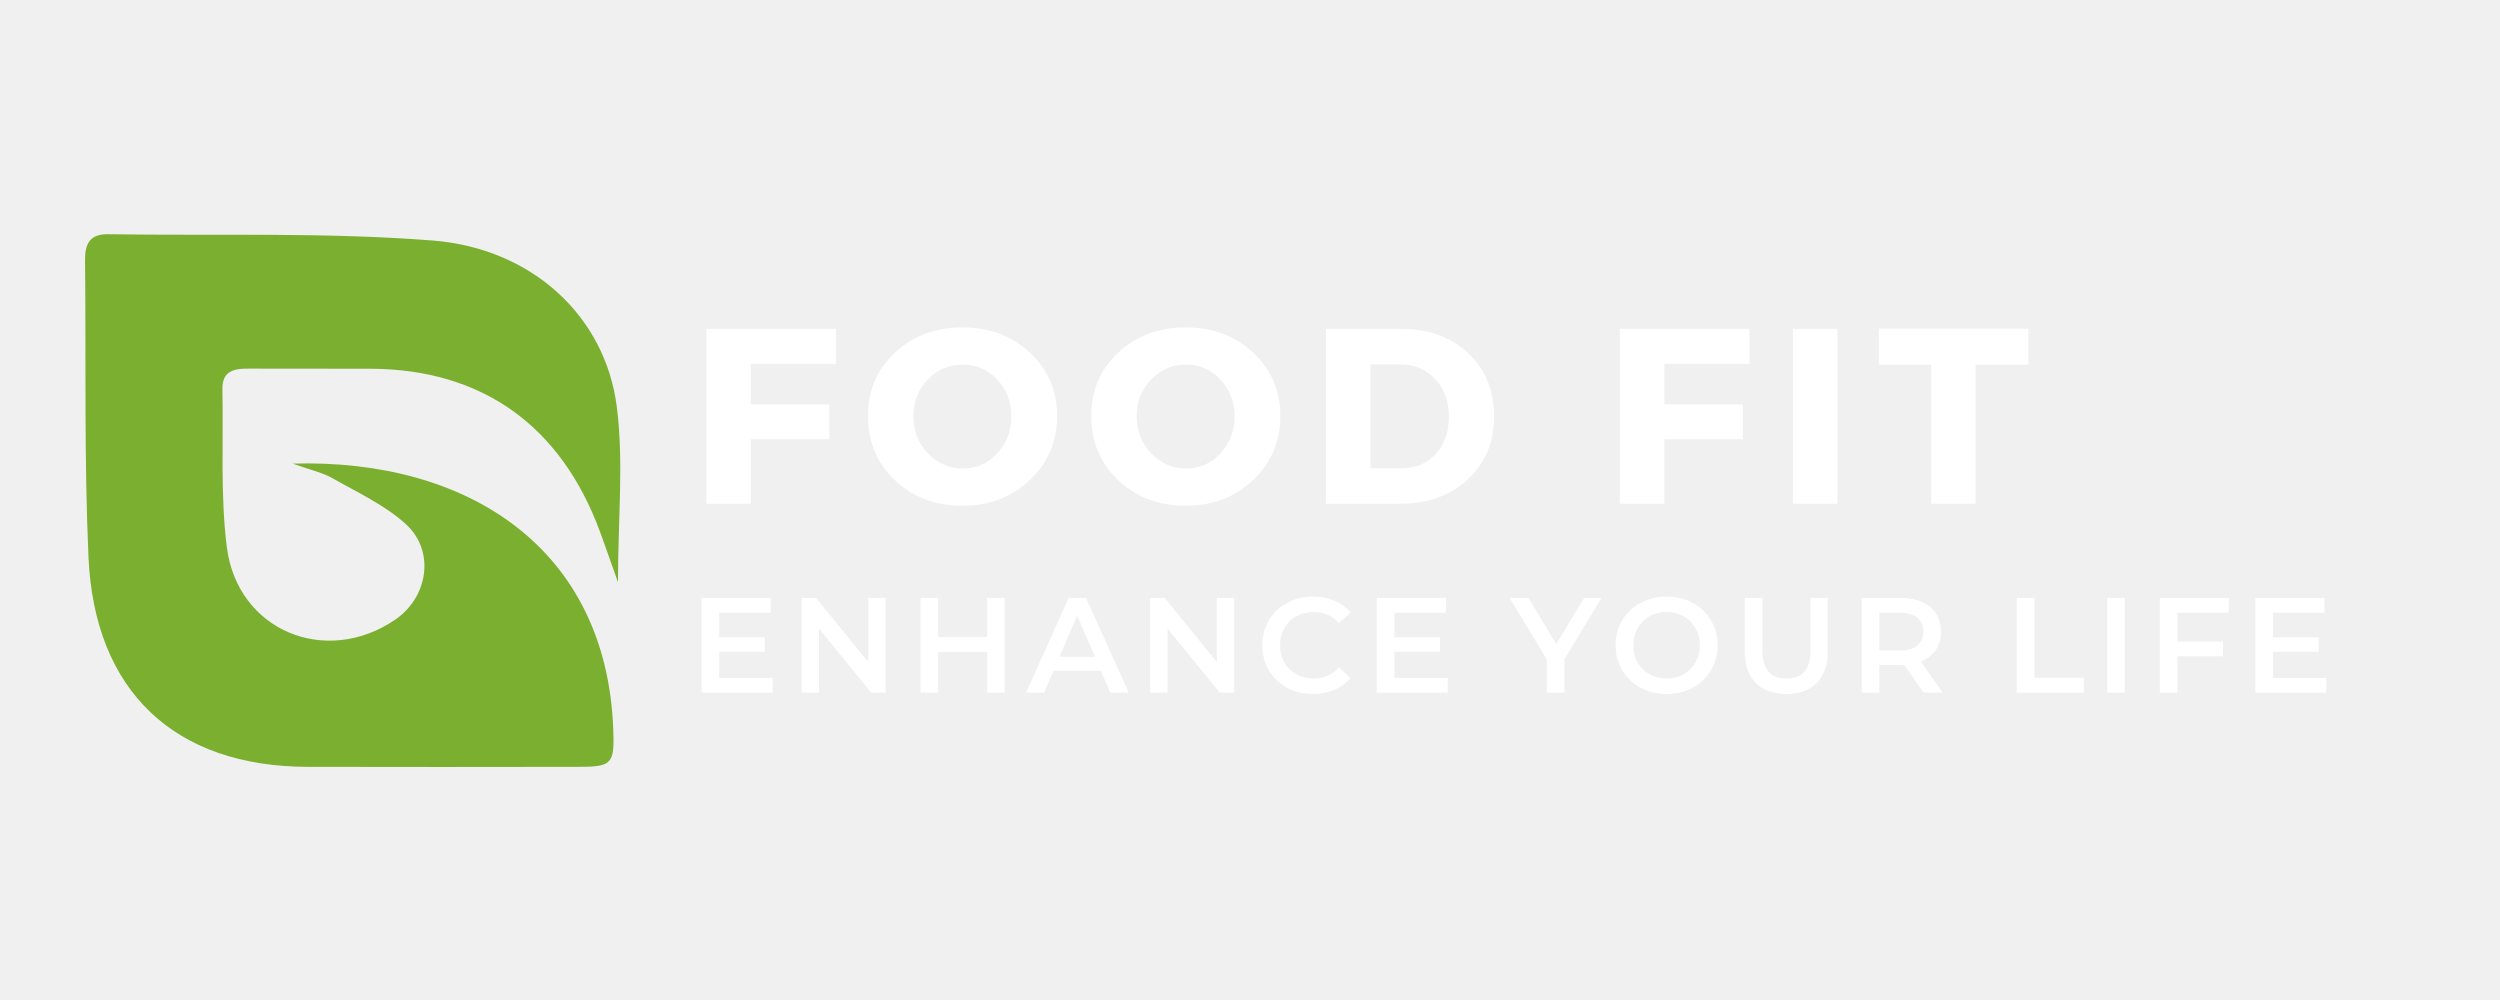
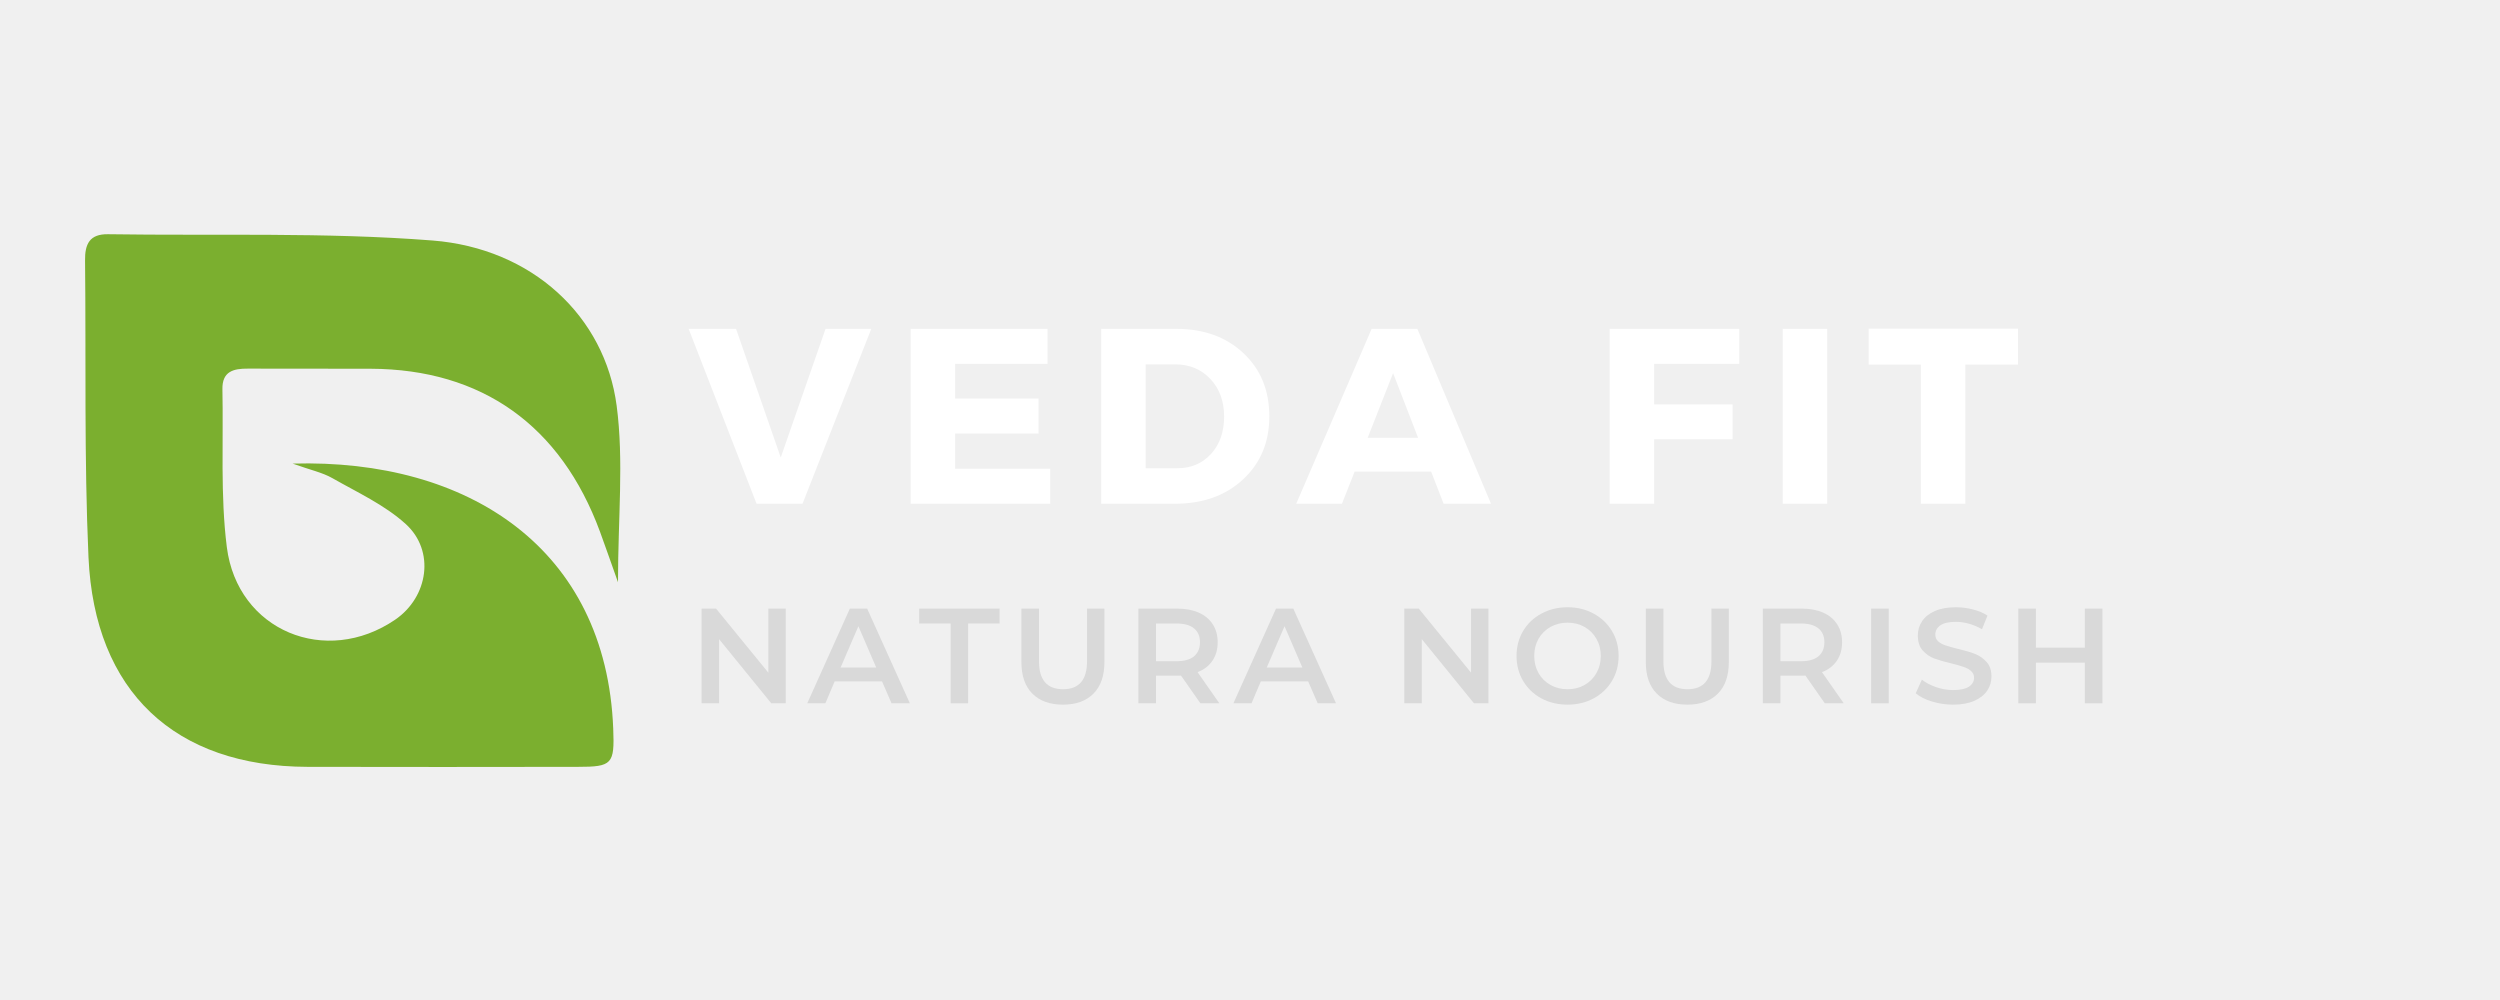
<svg xmlns="http://www.w3.org/2000/svg" width="500" zoomAndPan="magnify" viewBox="0 0 375 150" height="200" preserveAspectRatio="xMidYMid meet" version="1.0">
  <defs>
    <g />
-     <clipPath id="a29cf385f5">
+     <clipPath id="56b59e40b4">
      <path d="M 12.602 35 L 93.602 35 L 93.602 115.062 L 12.602 115.062 Z M 12.602 35 " clip-rule="nonzero" />
    </clipPath>
  </defs>
-   <g clip-path="url(#a29cf385f5)">
+   <g clip-path="url(#56b59e40b4)">
    <path fill="#7baf2f" d="M 43.887 69.539 C 70.219 68.793 90.934 82.258 91.984 109.309 C 92.199 114.621 91.824 115.027 86.688 115.027 C 73.164 115.047 59.641 115.062 46.137 115.027 C 26.227 114.977 14.184 103.75 13.273 83.59 C 12.613 68.777 12.918 53.926 12.758 39.094 C 12.723 36.609 13.434 35.098 16.184 35.133 C 32.418 35.383 48.703 34.812 64.867 36.074 C 79.816 37.246 90.734 47.426 92.5 60.871 C 93.59 69.133 92.699 77.656 92.699 87.336 C 91.539 84.07 90.789 81.918 90.004 79.77 C 84.117 63.801 72.27 55.383 55.609 55.312 C 49.473 55.277 43.316 55.328 37.18 55.293 C 35.023 55.277 33.309 55.703 33.363 58.387 C 33.523 66.289 33.043 74.266 34.023 82.062 C 35.609 94.621 48.902 100.055 59.301 92.934 C 64.242 89.539 65.297 82.629 60.855 78.598 C 57.68 75.723 53.594 73.855 49.828 71.707 C 48.348 70.871 46.617 70.516 43.887 69.539 Z M 43.887 69.539 " fill-opacity="1" fill-rule="nonzero" />
  </g>
  <g fill="#ffffff" fill-opacity="1">
    <g transform="translate(103.3303, 75.56366)">
+       <g>
+         <path d="M 17.047 0 L 10.156 0 L -0.031 -26.234 L 7.078 -26.234 L 13.781 -6.938 L 20.5 -26.234 L 27.359 -26.234 Z M 17.047 0 " />
+       </g>
+     </g>
+   </g>
+   <g fill="#ffffff" fill-opacity="1">
+     <g transform="translate(133.9726, 75.56366)">
+       <g>
+         <path d="M 23.156 -20.984 L 9.297 -20.984 L 9.297 -15.781 L 21.812 -15.781 L 21.812 -10.531 L 9.297 -10.531 L 9.297 -5.25 L 23.562 -5.25 L 23.562 0 L 2.625 0 L 2.625 -26.234 L 23.156 -26.234 Z M 23.156 -20.984 " />
+       </g>
+     </g>
+   </g>
+   <g fill="#ffffff" fill-opacity="1">
+     <g transform="translate(162.5547, 75.56366)">
+       <g>
+         <path d="M 2.625 -26.234 L 13.906 -26.234 C 18.02 -26.234 21.367 -25.02 23.953 -22.594 C 26.547 -20.164 27.844 -17.004 27.844 -13.109 C 27.844 -9.242 26.531 -6.094 23.906 -3.656 C 21.281 -1.219 17.859 0 13.641 0 L 2.625 0 Z M 9.297 -20.906 L 9.297 -5.328 L 14.047 -5.328 C 16.098 -5.328 17.781 -6.039 19.094 -7.469 C 20.406 -8.906 21.062 -10.773 21.062 -13.078 C 21.062 -15.379 20.375 -17.258 19 -18.719 C 17.625 -20.176 15.875 -20.906 13.75 -20.906 Z M 9.297 -20.906 " />
+       </g>
+     </g>
+   </g>
+   <g fill="#ffffff" fill-opacity="1">
+     <g transform="translate(194.6204, 75.56366)">
+       <g>
+         <path d="M 20.047 -4.828 L 8.578 -4.828 L 6.672 0 L -0.188 0 L 11.125 -26.234 L 17.984 -26.234 L 29.031 0 L 21.922 0 Z M 18.094 -9.891 L 14.344 -19.594 L 10.531 -9.891 Z M 18.094 -9.891 " />
+       </g>
+     </g>
+   </g>
+   <g fill="#ffffff" fill-opacity="1">
+     <g transform="translate(226.7985, 75.56366)">
+       <g />
+     </g>
+   </g>
+   <g fill="#ffffff" fill-opacity="1">
+     <g transform="translate(238.8242, 75.56366)">
      <g>
        <path d="M 22.062 -20.984 L 9.297 -20.984 L 9.297 -14.906 L 21.062 -14.906 L 21.062 -9.672 L 9.297 -9.672 L 9.297 0 L 2.625 0 L 2.625 -26.234 L 22.062 -26.234 Z M 22.062 -20.984 " />
      </g>
    </g>
  </g>
  <g fill="#ffffff" fill-opacity="1">
-     <g transform="translate(129.2903, 75.56366)">
-       <g>
-         <path d="M 15.062 -26.453 C 19.133 -26.453 22.52 -25.18 25.219 -22.641 C 27.914 -20.109 29.266 -16.945 29.266 -13.156 C 29.266 -9.332 27.906 -6.133 25.188 -3.562 C 22.477 -0.988 19.102 0.297 15.062 0.297 C 11.02 0.297 7.648 -0.977 4.953 -3.531 C 2.254 -6.094 0.906 -9.301 0.906 -13.156 C 0.906 -16.977 2.254 -20.148 4.953 -22.672 C 7.648 -25.191 11.02 -26.453 15.062 -26.453 Z M 15.141 -20.875 C 13.086 -20.875 11.336 -20.129 9.891 -18.641 C 8.441 -17.148 7.719 -15.305 7.719 -13.109 C 7.719 -10.91 8.445 -9.055 9.906 -7.547 C 11.375 -6.035 13.117 -5.281 15.141 -5.281 C 17.16 -5.281 18.875 -6.035 20.281 -7.547 C 21.695 -9.055 22.406 -10.91 22.406 -13.109 C 22.406 -15.305 21.695 -17.148 20.281 -18.641 C 18.875 -20.129 17.16 -20.875 15.141 -20.875 Z M 15.141 -20.875 " />
-       </g>
-     </g>
-   </g>
-   <g fill="#ffffff" fill-opacity="1">
-     <g transform="translate(162.7795, 75.56366)">
-       <g>
-         <path d="M 15.062 -26.453 C 19.133 -26.453 22.52 -25.18 25.219 -22.641 C 27.914 -20.109 29.266 -16.945 29.266 -13.156 C 29.266 -9.332 27.906 -6.133 25.188 -3.562 C 22.477 -0.988 19.102 0.297 15.062 0.297 C 11.02 0.297 7.648 -0.977 4.953 -3.531 C 2.254 -6.094 0.906 -9.301 0.906 -13.156 C 0.906 -16.977 2.254 -20.148 4.953 -22.672 C 7.648 -25.191 11.02 -26.453 15.062 -26.453 Z M 15.141 -20.875 C 13.086 -20.875 11.336 -20.129 9.891 -18.641 C 8.441 -17.148 7.719 -15.305 7.719 -13.109 C 7.719 -10.91 8.445 -9.055 9.906 -7.547 C 11.375 -6.035 13.117 -5.281 15.141 -5.281 C 17.16 -5.281 18.875 -6.035 20.281 -7.547 C 21.695 -9.055 22.406 -10.91 22.406 -13.109 C 22.406 -15.305 21.695 -17.148 20.281 -18.641 C 18.875 -20.129 17.16 -20.875 15.141 -20.875 Z M 15.141 -20.875 " />
-       </g>
-     </g>
-   </g>
-   <g fill="#ffffff" fill-opacity="1">
-     <g transform="translate(196.2686, 75.56366)">
-       <g>
-         <path d="M 2.625 -26.234 L 13.906 -26.234 C 18.02 -26.234 21.367 -25.02 23.953 -22.594 C 26.547 -20.164 27.844 -17.004 27.844 -13.109 C 27.844 -9.242 26.531 -6.094 23.906 -3.656 C 21.281 -1.219 17.859 0 13.641 0 L 2.625 0 Z M 9.297 -20.906 L 9.297 -5.328 L 14.047 -5.328 C 16.098 -5.328 17.781 -6.039 19.094 -7.469 C 20.406 -8.906 21.062 -10.773 21.062 -13.078 C 21.062 -15.379 20.375 -17.258 19 -18.719 C 17.625 -20.176 15.875 -20.906 13.75 -20.906 Z M 9.297 -20.906 " />
-       </g>
-     </g>
-   </g>
-   <g fill="#ffffff" fill-opacity="1">
-     <g transform="translate(228.3343, 75.56366)">
-       <g />
-     </g>
-   </g>
-   <g fill="#ffffff" fill-opacity="1">
-     <g transform="translate(240.36, 75.56366)">
-       <g>
-         <path d="M 22.062 -20.984 L 9.297 -20.984 L 9.297 -14.906 L 21.062 -14.906 L 21.062 -9.672 L 9.297 -9.672 L 9.297 0 L 2.625 0 L 2.625 -26.234 L 22.062 -26.234 Z M 22.062 -20.984 " />
-       </g>
-     </g>
-   </g>
-   <g fill="#ffffff" fill-opacity="1">
-     <g transform="translate(266.32, 75.56366)">
+     <g transform="translate(264.7842, 75.56366)">
      <g>
        <path d="M 9.297 0 L 2.625 0 L 2.625 -26.234 L 9.297 -26.234 Z M 9.297 0 " />
      </g>
    </g>
  </g>
  <g fill="#ffffff" fill-opacity="1">
-     <g transform="translate(281.5671, 75.56366)">
+     <g transform="translate(280.0313, 75.56366)">
      <g>
        <path d="M 22.672 -20.875 L 14.766 -20.875 L 14.766 0 L 8.094 0 L 8.094 -20.875 L 0.266 -20.875 L 0.266 -26.266 L 22.672 -26.266 Z M 22.672 -20.875 " />
      </g>
    </g>
  </g>
-   <g fill="#ffffff" fill-opacity="1">
-     <g transform="translate(103.3303, 103.8917)">
+   <g fill="#d9d9d9" fill-opacity="1">
+     <g transform="translate(103.3303, 105.4942)">
      <g>
-         <path d="M 12.547 -2.203 L 12.547 0 L 1.906 0 L 1.906 -14.203 L 12.266 -14.203 L 12.266 -11.984 L 4.547 -11.984 L 4.547 -8.297 L 11.391 -8.297 L 11.391 -6.125 L 4.547 -6.125 L 4.547 -2.203 Z M 12.547 -2.203 " />
+         <path d="M 14.531 -14.203 L 14.531 0 L 12.359 0 L 4.531 -9.625 L 4.531 0 L 1.906 0 L 1.906 -14.203 L 4.078 -14.203 L 11.922 -4.594 L 11.922 -14.203 Z M 14.531 -14.203 " />
      </g>
    </g>
  </g>
-   <g fill="#ffffff" fill-opacity="1">
-     <g transform="translate(118.3326, 103.8917)">
+   <g fill="#d9d9d9" fill-opacity="1">
+     <g transform="translate(121.182, 105.4942)">
      <g>
-         <path d="M 14.516 -14.203 L 14.516 0 L 12.344 0 L 4.516 -9.609 L 4.516 0 L 1.906 0 L 1.906 -14.203 L 4.078 -14.203 L 11.906 -4.578 L 11.906 -14.203 Z M 14.516 -14.203 " />
+         <path d="M 11.125 -3.281 L 4.016 -3.281 L 2.625 0 L -0.094 0 L 6.297 -14.203 L 8.891 -14.203 L 15.297 0 L 12.547 0 Z M 10.25 -5.359 L 7.578 -11.562 L 4.906 -5.359 Z M 10.25 -5.359 " />
      </g>
    </g>
  </g>
-   <g fill="#ffffff" fill-opacity="1">
-     <g transform="translate(136.1729, 103.8917)">
+   <g fill="#d9d9d9" fill-opacity="1">
+     <g transform="translate(137.7963, 105.4942)">
      <g>
-         <path d="M 14.516 -14.203 L 14.516 0 L 11.891 0 L 11.891 -6.078 L 4.547 -6.078 L 4.547 0 L 1.906 0 L 1.906 -14.203 L 4.547 -14.203 L 4.547 -8.328 L 11.891 -8.328 L 11.891 -14.203 Z M 14.516 -14.203 " />
+         <path d="M 4.797 -11.969 L 0.078 -11.969 L 0.078 -14.203 L 12.141 -14.203 L 12.141 -11.969 L 7.422 -11.969 L 7.422 0 L 4.797 0 Z M 4.797 -11.969 " />
      </g>
    </g>
  </g>
-   <g fill="#ffffff" fill-opacity="1">
-     <g transform="translate(154.0131, 103.8917)">
+   <g fill="#d9d9d9" fill-opacity="1">
+     <g transform="translate(151.4287, 105.4942)">
      <g>
-         <path d="M 11.109 -3.281 L 4.016 -3.281 L 2.609 0 L -0.094 0 L 6.281 -14.203 L 8.891 -14.203 L 15.297 0 L 12.531 0 Z M 10.234 -5.359 L 7.562 -11.562 L 4.906 -5.359 Z M 10.234 -5.359 " />
+         <path d="M 8.016 0.203 C 6.055 0.203 4.523 -0.348 3.422 -1.453 C 2.328 -2.555 1.781 -4.133 1.781 -6.188 L 1.781 -14.203 L 4.422 -14.203 L 4.422 -6.297 C 4.422 -3.504 5.625 -2.109 8.031 -2.109 C 10.426 -2.109 11.625 -3.504 11.625 -6.297 L 11.625 -14.203 L 14.234 -14.203 L 14.234 -6.188 C 14.234 -4.133 13.688 -2.555 12.594 -1.453 C 11.5 -0.348 9.973 0.203 8.016 0.203 Z M 8.016 0.203 " />
      </g>
    </g>
  </g>
-   <g fill="#ffffff" fill-opacity="1">
-     <g transform="translate(170.6169, 103.8917)">
+   <g fill="#d9d9d9" fill-opacity="1">
+     <g transform="translate(168.8544, 105.4942)">
      <g>
-         <path d="M 14.516 -14.203 L 14.516 0 L 12.344 0 L 4.516 -9.609 L 4.516 0 L 1.906 0 L 1.906 -14.203 L 4.078 -14.203 L 11.906 -4.578 L 11.906 -14.203 Z M 14.516 -14.203 " />
+         <path d="M 11.203 0 L 8.297 -4.156 C 8.18 -4.145 8 -4.141 7.75 -4.141 L 4.547 -4.141 L 4.547 0 L 1.906 0 L 1.906 -14.203 L 7.75 -14.203 C 8.977 -14.203 10.051 -14 10.969 -13.594 C 11.883 -13.188 12.582 -12.602 13.062 -11.844 C 13.551 -11.094 13.797 -10.195 13.797 -9.156 C 13.797 -8.082 13.535 -7.16 13.016 -6.391 C 12.492 -5.617 11.75 -5.047 10.781 -4.672 L 14.047 0 Z M 11.141 -9.156 C 11.141 -10.062 10.844 -10.754 10.25 -11.234 C 9.656 -11.723 8.781 -11.969 7.625 -11.969 L 4.547 -11.969 L 4.547 -6.312 L 7.625 -6.312 C 8.781 -6.312 9.656 -6.555 10.25 -7.047 C 10.844 -7.547 11.141 -8.25 11.141 -9.156 Z M 11.141 -9.156 " />
      </g>
    </g>
  </g>
-   <g fill="#ffffff" fill-opacity="1">
-     <g transform="translate(188.4572, 103.8917)">
+   <g fill="#d9d9d9" fill-opacity="1">
+     <g transform="translate(185.1036, 105.4942)">
      <g>
-         <path d="M 8.484 0.203 C 7.047 0.203 5.75 -0.109 4.594 -0.734 C 3.438 -1.367 2.531 -2.238 1.875 -3.344 C 1.219 -4.457 0.891 -5.707 0.891 -7.094 C 0.891 -8.488 1.219 -9.738 1.875 -10.844 C 2.539 -11.957 3.453 -12.828 4.609 -13.453 C 5.766 -14.086 7.062 -14.406 8.5 -14.406 C 9.656 -14.406 10.711 -14.203 11.672 -13.797 C 12.641 -13.391 13.453 -12.801 14.109 -12.031 L 12.406 -10.422 C 11.383 -11.535 10.125 -12.094 8.625 -12.094 C 7.645 -12.094 6.77 -11.879 6 -11.453 C 5.227 -11.023 4.625 -10.43 4.188 -9.672 C 3.758 -8.91 3.547 -8.051 3.547 -7.094 C 3.547 -6.133 3.758 -5.273 4.188 -4.516 C 4.625 -3.766 5.227 -3.176 6 -2.75 C 6.77 -2.32 7.645 -2.109 8.625 -2.109 C 10.125 -2.109 11.383 -2.672 12.406 -3.797 L 14.109 -2.172 C 13.453 -1.398 12.641 -0.812 11.672 -0.406 C 10.703 0 9.641 0.203 8.484 0.203 Z M 8.484 0.203 " />
+         <path d="M 11.125 -3.281 L 4.016 -3.281 L 2.625 0 L -0.094 0 L 6.297 -14.203 L 8.891 -14.203 L 15.297 0 L 12.547 0 Z M 10.25 -5.359 L 7.578 -11.562 L 4.906 -5.359 Z M 10.25 -5.359 " />
      </g>
    </g>
  </g>
-   <g fill="#ffffff" fill-opacity="1">
-     <g transform="translate(204.6149, 103.8917)">
+   <g fill="#d9d9d9" fill-opacity="1">
+     <g transform="translate(201.7179, 105.4942)">
+       <g />
+     </g>
+   </g>
+   <g fill="#d9d9d9" fill-opacity="1">
+     <g transform="translate(208.7373, 105.4942)">
      <g>
-         <path d="M 12.547 -2.203 L 12.547 0 L 1.906 0 L 1.906 -14.203 L 12.266 -14.203 L 12.266 -11.984 L 4.547 -11.984 L 4.547 -8.297 L 11.391 -8.297 L 11.391 -6.125 L 4.547 -6.125 L 4.547 -2.203 Z M 12.547 -2.203 " />
+         <path d="M 14.531 -14.203 L 14.531 0 L 12.359 0 L 4.531 -9.625 L 4.531 0 L 1.906 0 L 1.906 -14.203 L 4.078 -14.203 L 11.922 -4.594 L 11.922 -14.203 Z M 14.531 -14.203 " />
      </g>
    </g>
  </g>
-   <g fill="#ffffff" fill-opacity="1">
-     <g transform="translate(219.6172, 103.8917)">
-       <g />
-     </g>
-   </g>
-   <g fill="#ffffff" fill-opacity="1">
-     <g transform="translate(226.6328, 103.8917)">
+   <g fill="#d9d9d9" fill-opacity="1">
+     <g transform="translate(226.589, 105.4942)">
      <g>
-         <path d="M 8.031 -5.016 L 8.031 0 L 5.391 0 L 5.391 -4.969 L -0.188 -14.203 L 2.641 -14.203 L 6.797 -7.281 L 11 -14.203 L 13.594 -14.203 Z M 8.031 -5.016 " />
+         <path d="M 8.547 0.203 C 7.098 0.203 5.789 -0.109 4.625 -0.734 C 3.457 -1.367 2.539 -2.242 1.875 -3.359 C 1.219 -4.473 0.891 -5.723 0.891 -7.109 C 0.891 -8.484 1.219 -9.727 1.875 -10.844 C 2.539 -11.957 3.457 -12.828 4.625 -13.453 C 5.789 -14.086 7.098 -14.406 8.547 -14.406 C 9.992 -14.406 11.297 -14.086 12.453 -13.453 C 13.617 -12.828 14.535 -11.957 15.203 -10.844 C 15.867 -9.738 16.203 -8.492 16.203 -7.109 C 16.203 -5.711 15.867 -4.457 15.203 -3.344 C 14.535 -2.238 13.617 -1.367 12.453 -0.734 C 11.297 -0.109 9.992 0.203 8.547 0.203 Z M 8.547 -2.109 C 9.492 -2.109 10.344 -2.32 11.094 -2.75 C 11.852 -3.176 12.445 -3.77 12.875 -4.531 C 13.312 -5.301 13.531 -6.16 13.531 -7.109 C 13.531 -8.055 13.312 -8.91 12.875 -9.672 C 12.445 -10.43 11.852 -11.023 11.094 -11.453 C 10.344 -11.879 9.492 -12.094 8.547 -12.094 C 7.598 -12.094 6.742 -11.879 5.984 -11.453 C 5.223 -11.023 4.625 -10.43 4.188 -9.672 C 3.758 -8.91 3.547 -8.055 3.547 -7.109 C 3.547 -6.16 3.758 -5.301 4.188 -4.531 C 4.625 -3.77 5.223 -3.176 5.984 -2.75 C 6.742 -2.32 7.598 -2.109 8.547 -2.109 Z M 8.547 -2.109 " />
      </g>
    </g>
  </g>
-   <g fill="#ffffff" fill-opacity="1">
-     <g transform="translate(241.4526, 103.8917)">
+   <g fill="#d9d9d9" fill-opacity="1">
+     <g transform="translate(245.0899, 105.4942)">
      <g>
-         <path d="M 8.531 0.203 C 7.094 0.203 5.789 -0.109 4.625 -0.734 C 3.457 -1.367 2.539 -2.242 1.875 -3.359 C 1.219 -4.473 0.891 -5.719 0.891 -7.094 C 0.891 -8.477 1.219 -9.727 1.875 -10.844 C 2.539 -11.957 3.457 -12.828 4.625 -13.453 C 5.789 -14.086 7.094 -14.406 8.531 -14.406 C 9.977 -14.406 11.285 -14.086 12.453 -13.453 C 13.617 -12.828 14.531 -11.957 15.188 -10.844 C 15.852 -9.738 16.188 -8.488 16.188 -7.094 C 16.188 -5.707 15.852 -4.457 15.188 -3.344 C 14.531 -2.238 13.617 -1.367 12.453 -0.734 C 11.285 -0.109 9.977 0.203 8.531 0.203 Z M 8.531 -2.109 C 9.477 -2.109 10.332 -2.32 11.094 -2.75 C 11.852 -3.176 12.445 -3.77 12.875 -4.531 C 13.312 -5.289 13.531 -6.145 13.531 -7.094 C 13.531 -8.039 13.312 -8.895 12.875 -9.656 C 12.445 -10.426 11.852 -11.023 11.094 -11.453 C 10.332 -11.879 9.477 -12.094 8.531 -12.094 C 7.594 -12.094 6.742 -11.879 5.984 -11.453 C 5.223 -11.023 4.625 -10.426 4.188 -9.656 C 3.758 -8.895 3.547 -8.039 3.547 -7.094 C 3.547 -6.145 3.758 -5.289 4.188 -4.531 C 4.625 -3.77 5.223 -3.176 5.984 -2.75 C 6.742 -2.32 7.594 -2.109 8.531 -2.109 Z M 8.531 -2.109 " />
+         <path d="M 8.016 0.203 C 6.055 0.203 4.523 -0.348 3.422 -1.453 C 2.328 -2.555 1.781 -4.133 1.781 -6.188 L 1.781 -14.203 L 4.422 -14.203 L 4.422 -6.297 C 4.422 -3.504 5.625 -2.109 8.031 -2.109 C 10.426 -2.109 11.625 -3.504 11.625 -6.297 L 11.625 -14.203 L 14.234 -14.203 L 14.234 -6.188 C 14.234 -4.133 13.688 -2.555 12.594 -1.453 C 11.5 -0.348 9.973 0.203 8.016 0.203 Z M 8.016 0.203 " />
      </g>
    </g>
  </g>
-   <g fill="#ffffff" fill-opacity="1">
-     <g transform="translate(259.9416, 103.8917)">
+   <g fill="#d9d9d9" fill-opacity="1">
+     <g transform="translate(262.5156, 105.4942)">
      <g>
-         <path d="M 8.016 0.203 C 6.055 0.203 4.523 -0.348 3.422 -1.453 C 2.328 -2.555 1.781 -4.133 1.781 -6.188 L 1.781 -14.203 L 4.422 -14.203 L 4.422 -6.281 C 4.422 -3.5 5.625 -2.109 8.031 -2.109 C 10.426 -2.109 11.625 -3.5 11.625 -6.281 L 11.625 -14.203 L 14.219 -14.203 L 14.219 -6.188 C 14.219 -4.133 13.672 -2.555 12.578 -1.453 C 11.492 -0.348 9.973 0.203 8.016 0.203 Z M 8.016 0.203 " />
+         <path d="M 11.203 0 L 8.297 -4.156 C 8.18 -4.145 8 -4.141 7.75 -4.141 L 4.547 -4.141 L 4.547 0 L 1.906 0 L 1.906 -14.203 L 7.75 -14.203 C 8.977 -14.203 10.051 -14 10.969 -13.594 C 11.883 -13.188 12.582 -12.602 13.062 -11.844 C 13.551 -11.094 13.797 -10.195 13.797 -9.156 C 13.797 -8.082 13.535 -7.16 13.016 -6.391 C 12.492 -5.617 11.75 -5.047 10.781 -4.672 L 14.047 0 Z M 11.141 -9.156 C 11.141 -10.062 10.844 -10.754 10.25 -11.234 C 9.656 -11.723 8.781 -11.969 7.625 -11.969 L 4.547 -11.969 L 4.547 -6.312 L 7.625 -6.312 C 8.781 -6.312 9.656 -6.555 10.25 -7.047 C 10.844 -7.547 11.141 -8.25 11.141 -9.156 Z M 11.141 -9.156 " />
      </g>
    </g>
  </g>
-   <g fill="#ffffff" fill-opacity="1">
-     <g transform="translate(277.3562, 103.8917)">
-       <g>
-         <path d="M 11.188 0 L 8.297 -4.156 C 8.172 -4.145 7.988 -4.141 7.75 -4.141 L 4.547 -4.141 L 4.547 0 L 1.906 0 L 1.906 -14.203 L 7.75 -14.203 C 8.977 -14.203 10.047 -14 10.953 -13.594 C 11.867 -13.188 12.57 -12.602 13.062 -11.844 C 13.551 -11.082 13.797 -10.18 13.797 -9.141 C 13.797 -8.078 13.535 -7.16 13.016 -6.391 C 12.492 -5.617 11.742 -5.047 10.766 -4.672 L 14.031 0 Z M 11.141 -9.141 C 11.141 -10.047 10.836 -10.742 10.234 -11.234 C 9.641 -11.723 8.77 -11.969 7.625 -11.969 L 4.547 -11.969 L 4.547 -6.312 L 7.625 -6.312 C 8.77 -6.312 9.641 -6.555 10.234 -7.047 C 10.836 -7.535 11.141 -8.234 11.141 -9.141 Z M 11.141 -9.141 " />
-       </g>
-     </g>
-   </g>
-   <g fill="#ffffff" fill-opacity="1">
-     <g transform="translate(293.595, 103.8917)">
-       <g />
-     </g>
-   </g>
-   <g fill="#ffffff" fill-opacity="1">
-     <g transform="translate(300.6105, 103.8917)">
-       <g>
-         <path d="M 1.906 -14.203 L 4.547 -14.203 L 4.547 -2.234 L 11.969 -2.234 L 11.969 0 L 1.906 0 Z M 1.906 -14.203 " />
-       </g>
-     </g>
-   </g>
-   <g fill="#ffffff" fill-opacity="1">
-     <g transform="translate(314.1736, 103.8917)">
+   <g fill="#d9d9d9" fill-opacity="1">
+     <g transform="translate(278.7648, 105.4942)">
      <g>
        <path d="M 1.906 -14.203 L 4.547 -14.203 L 4.547 0 L 1.906 0 Z M 1.906 -14.203 " />
      </g>
    </g>
  </g>
-   <g fill="#ffffff" fill-opacity="1">
-     <g transform="translate(322.0608, 103.8917)">
+   <g fill="#d9d9d9" fill-opacity="1">
+     <g transform="translate(286.6564, 105.4942)">
      <g>
-         <path d="M 4.547 -11.984 L 4.547 -7.672 L 11.391 -7.672 L 11.391 -5.438 L 4.547 -5.438 L 4.547 0 L 1.906 0 L 1.906 -14.203 L 12.266 -14.203 L 12.266 -11.984 Z M 4.547 -11.984 " />
+         <path d="M 6.312 0.203 C 5.219 0.203 4.16 0.047 3.141 -0.266 C 2.117 -0.578 1.305 -0.988 0.703 -1.5 L 1.625 -3.547 C 2.207 -3.086 2.922 -2.711 3.766 -2.422 C 4.609 -2.129 5.457 -1.984 6.312 -1.984 C 7.363 -1.984 8.148 -2.148 8.672 -2.484 C 9.191 -2.828 9.453 -3.281 9.453 -3.844 C 9.453 -4.238 9.305 -4.566 9.016 -4.828 C 8.723 -5.098 8.352 -5.305 7.906 -5.453 C 7.469 -5.609 6.863 -5.781 6.094 -5.969 C 5.008 -6.227 4.129 -6.484 3.453 -6.734 C 2.785 -6.992 2.211 -7.395 1.734 -7.938 C 1.254 -8.488 1.016 -9.234 1.016 -10.172 C 1.016 -10.953 1.227 -11.664 1.656 -12.312 C 2.082 -12.957 2.723 -13.469 3.578 -13.844 C 4.441 -14.219 5.492 -14.406 6.734 -14.406 C 7.598 -14.406 8.445 -14.297 9.281 -14.078 C 10.125 -13.867 10.852 -13.562 11.469 -13.156 L 10.641 -11.109 C 10.016 -11.473 9.363 -11.75 8.688 -11.938 C 8.008 -12.125 7.352 -12.219 6.719 -12.219 C 5.676 -12.219 4.898 -12.039 4.391 -11.688 C 3.891 -11.332 3.641 -10.867 3.641 -10.297 C 3.641 -9.891 3.781 -9.555 4.062 -9.297 C 4.352 -9.035 4.723 -8.832 5.172 -8.688 C 5.617 -8.539 6.227 -8.367 7 -8.172 C 8.051 -7.93 8.914 -7.676 9.594 -7.406 C 10.27 -7.145 10.848 -6.742 11.328 -6.203 C 11.816 -5.672 12.062 -4.941 12.062 -4.016 C 12.062 -3.234 11.848 -2.523 11.422 -1.891 C 10.992 -1.254 10.344 -0.742 9.469 -0.359 C 8.602 0.016 7.551 0.203 6.312 0.203 Z M 6.312 0.203 " />
      </g>
    </g>
  </g>
-   <g fill="#ffffff" fill-opacity="1">
-     <g transform="translate(336.3942, 103.8917)">
+   <g fill="#d9d9d9" fill-opacity="1">
+     <g transform="translate(300.8365, 105.4942)">
      <g>
-         <path d="M 12.547 -2.203 L 12.547 0 L 1.906 0 L 1.906 -14.203 L 12.266 -14.203 L 12.266 -11.984 L 4.547 -11.984 L 4.547 -8.297 L 11.391 -8.297 L 11.391 -6.125 L 4.547 -6.125 L 4.547 -2.203 Z M 12.547 -2.203 " />
+         <path d="M 14.531 -14.203 L 14.531 0 L 11.891 0 L 11.891 -6.094 L 4.547 -6.094 L 4.547 0 L 1.906 0 L 1.906 -14.203 L 4.547 -14.203 L 4.547 -8.344 L 11.891 -8.344 L 11.891 -14.203 Z M 14.531 -14.203 " />
      </g>
    </g>
  </g>
</svg>
